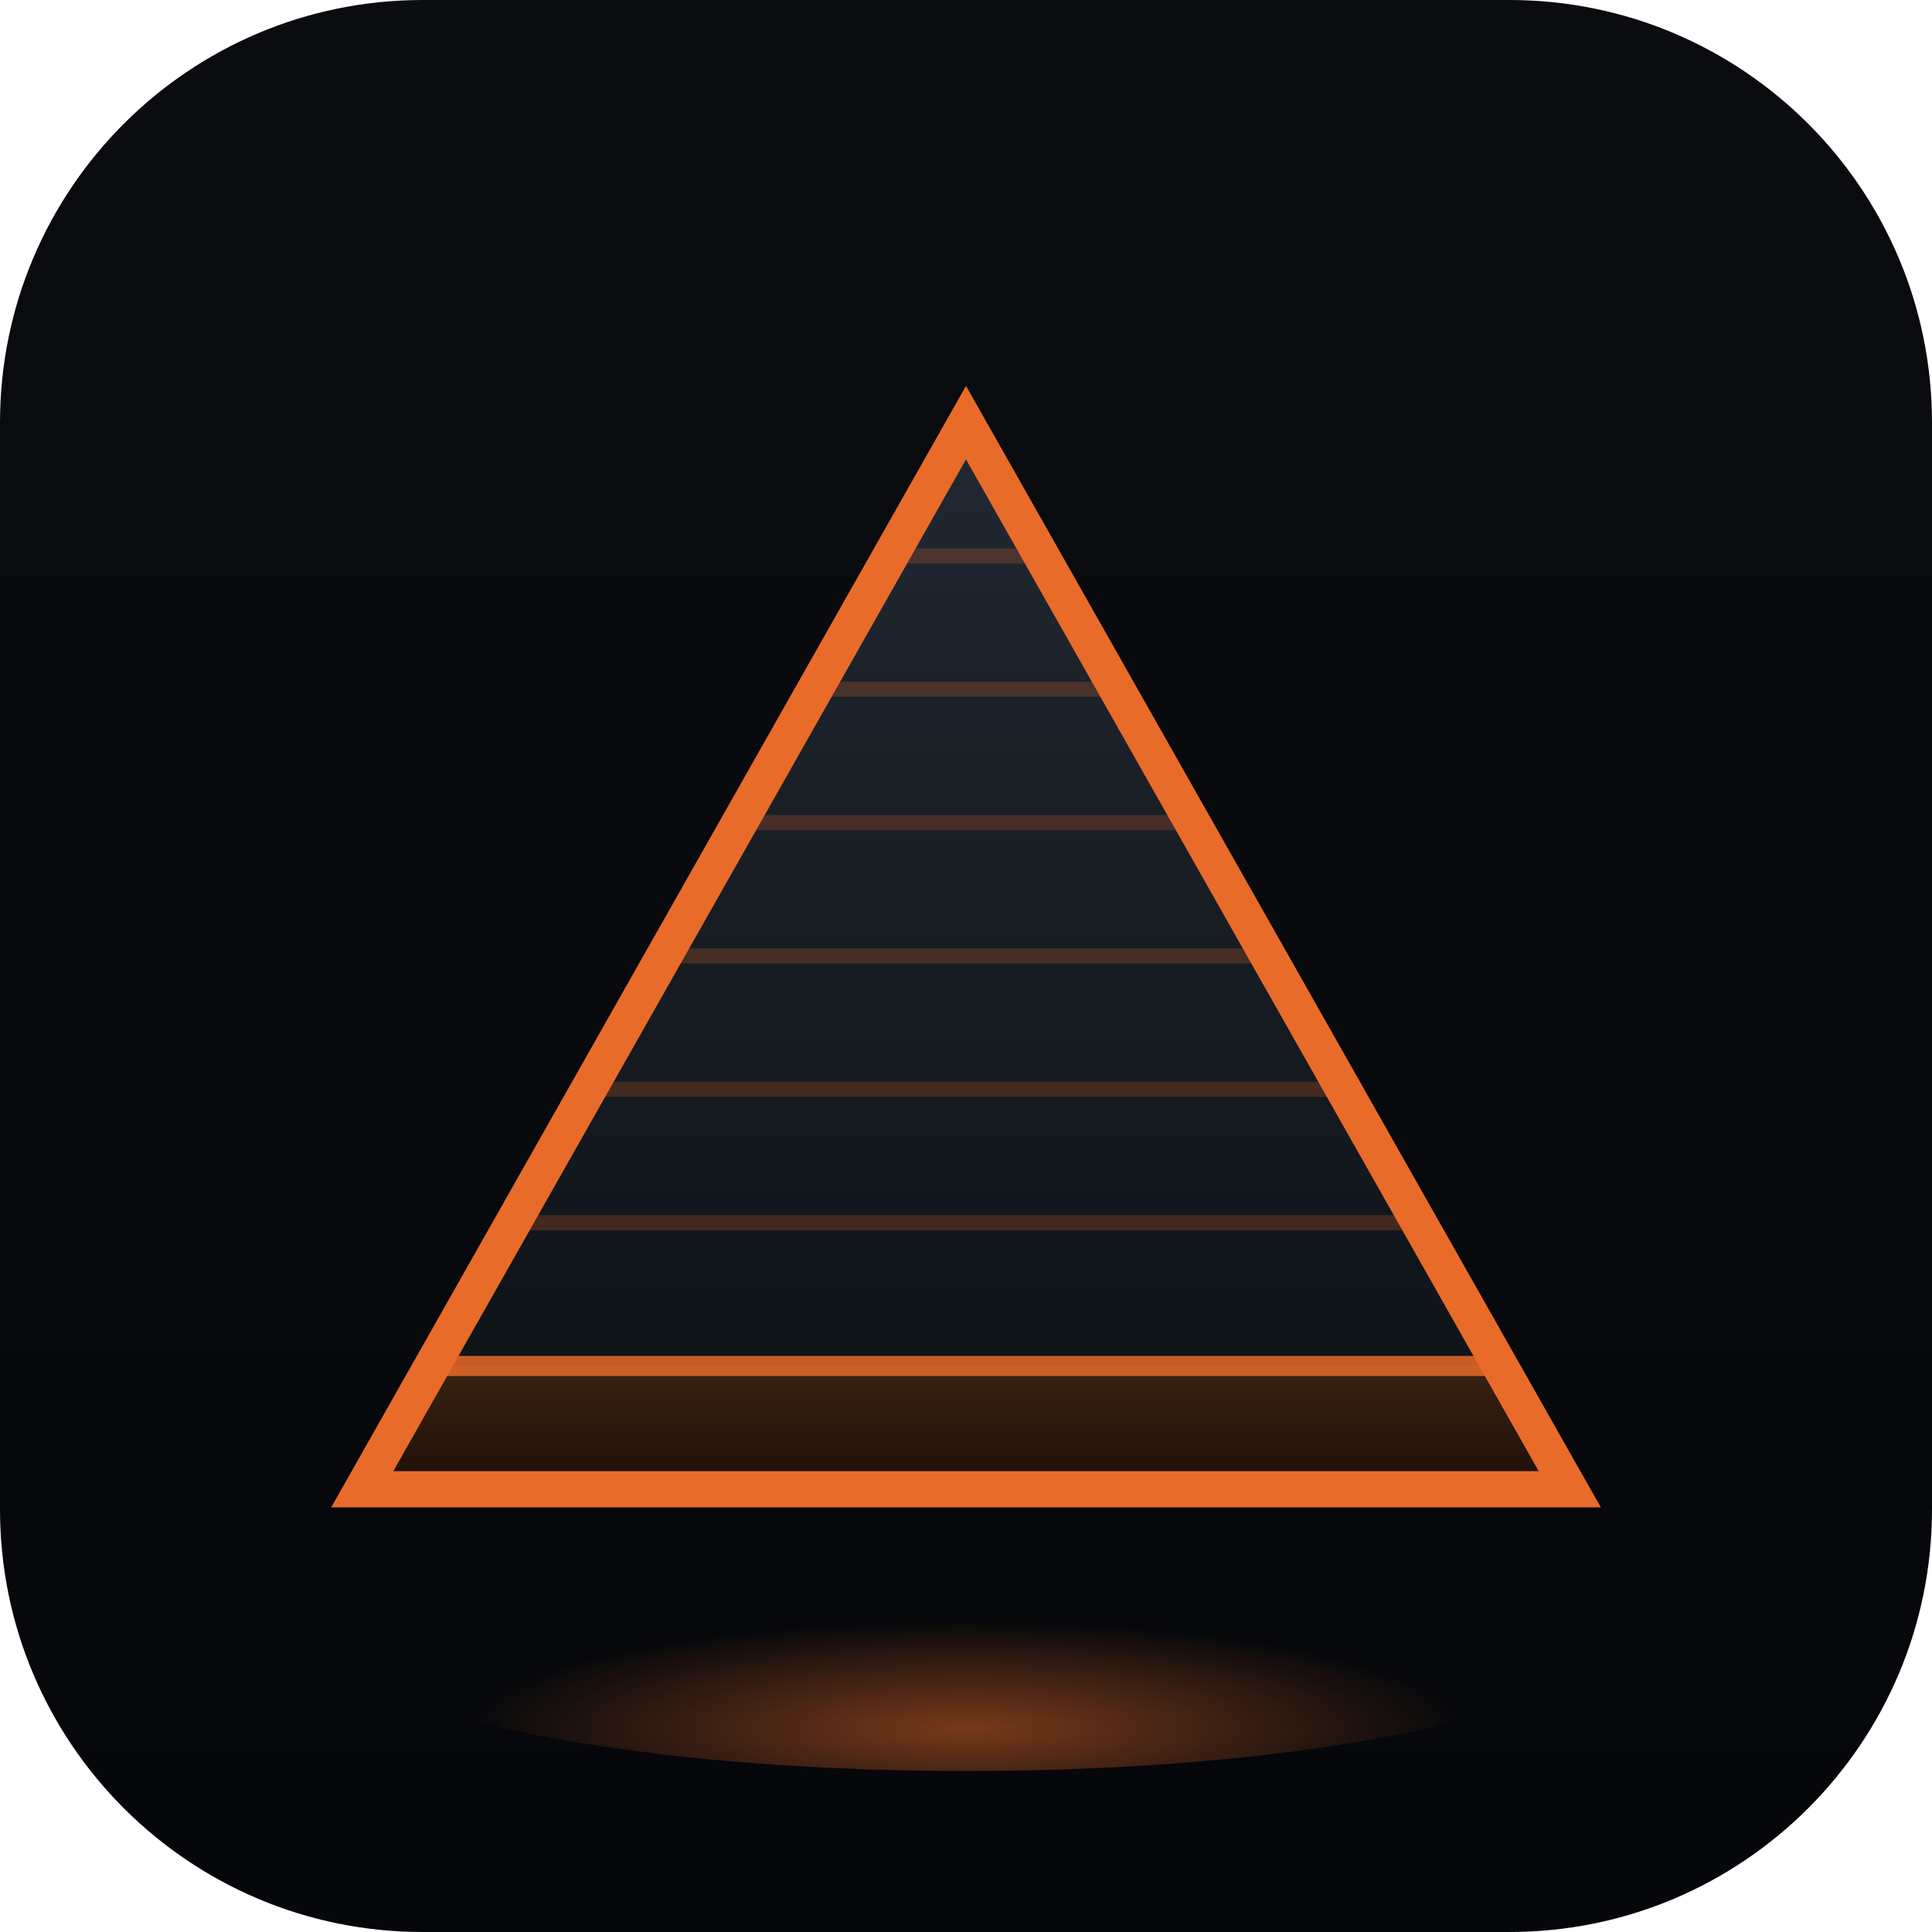
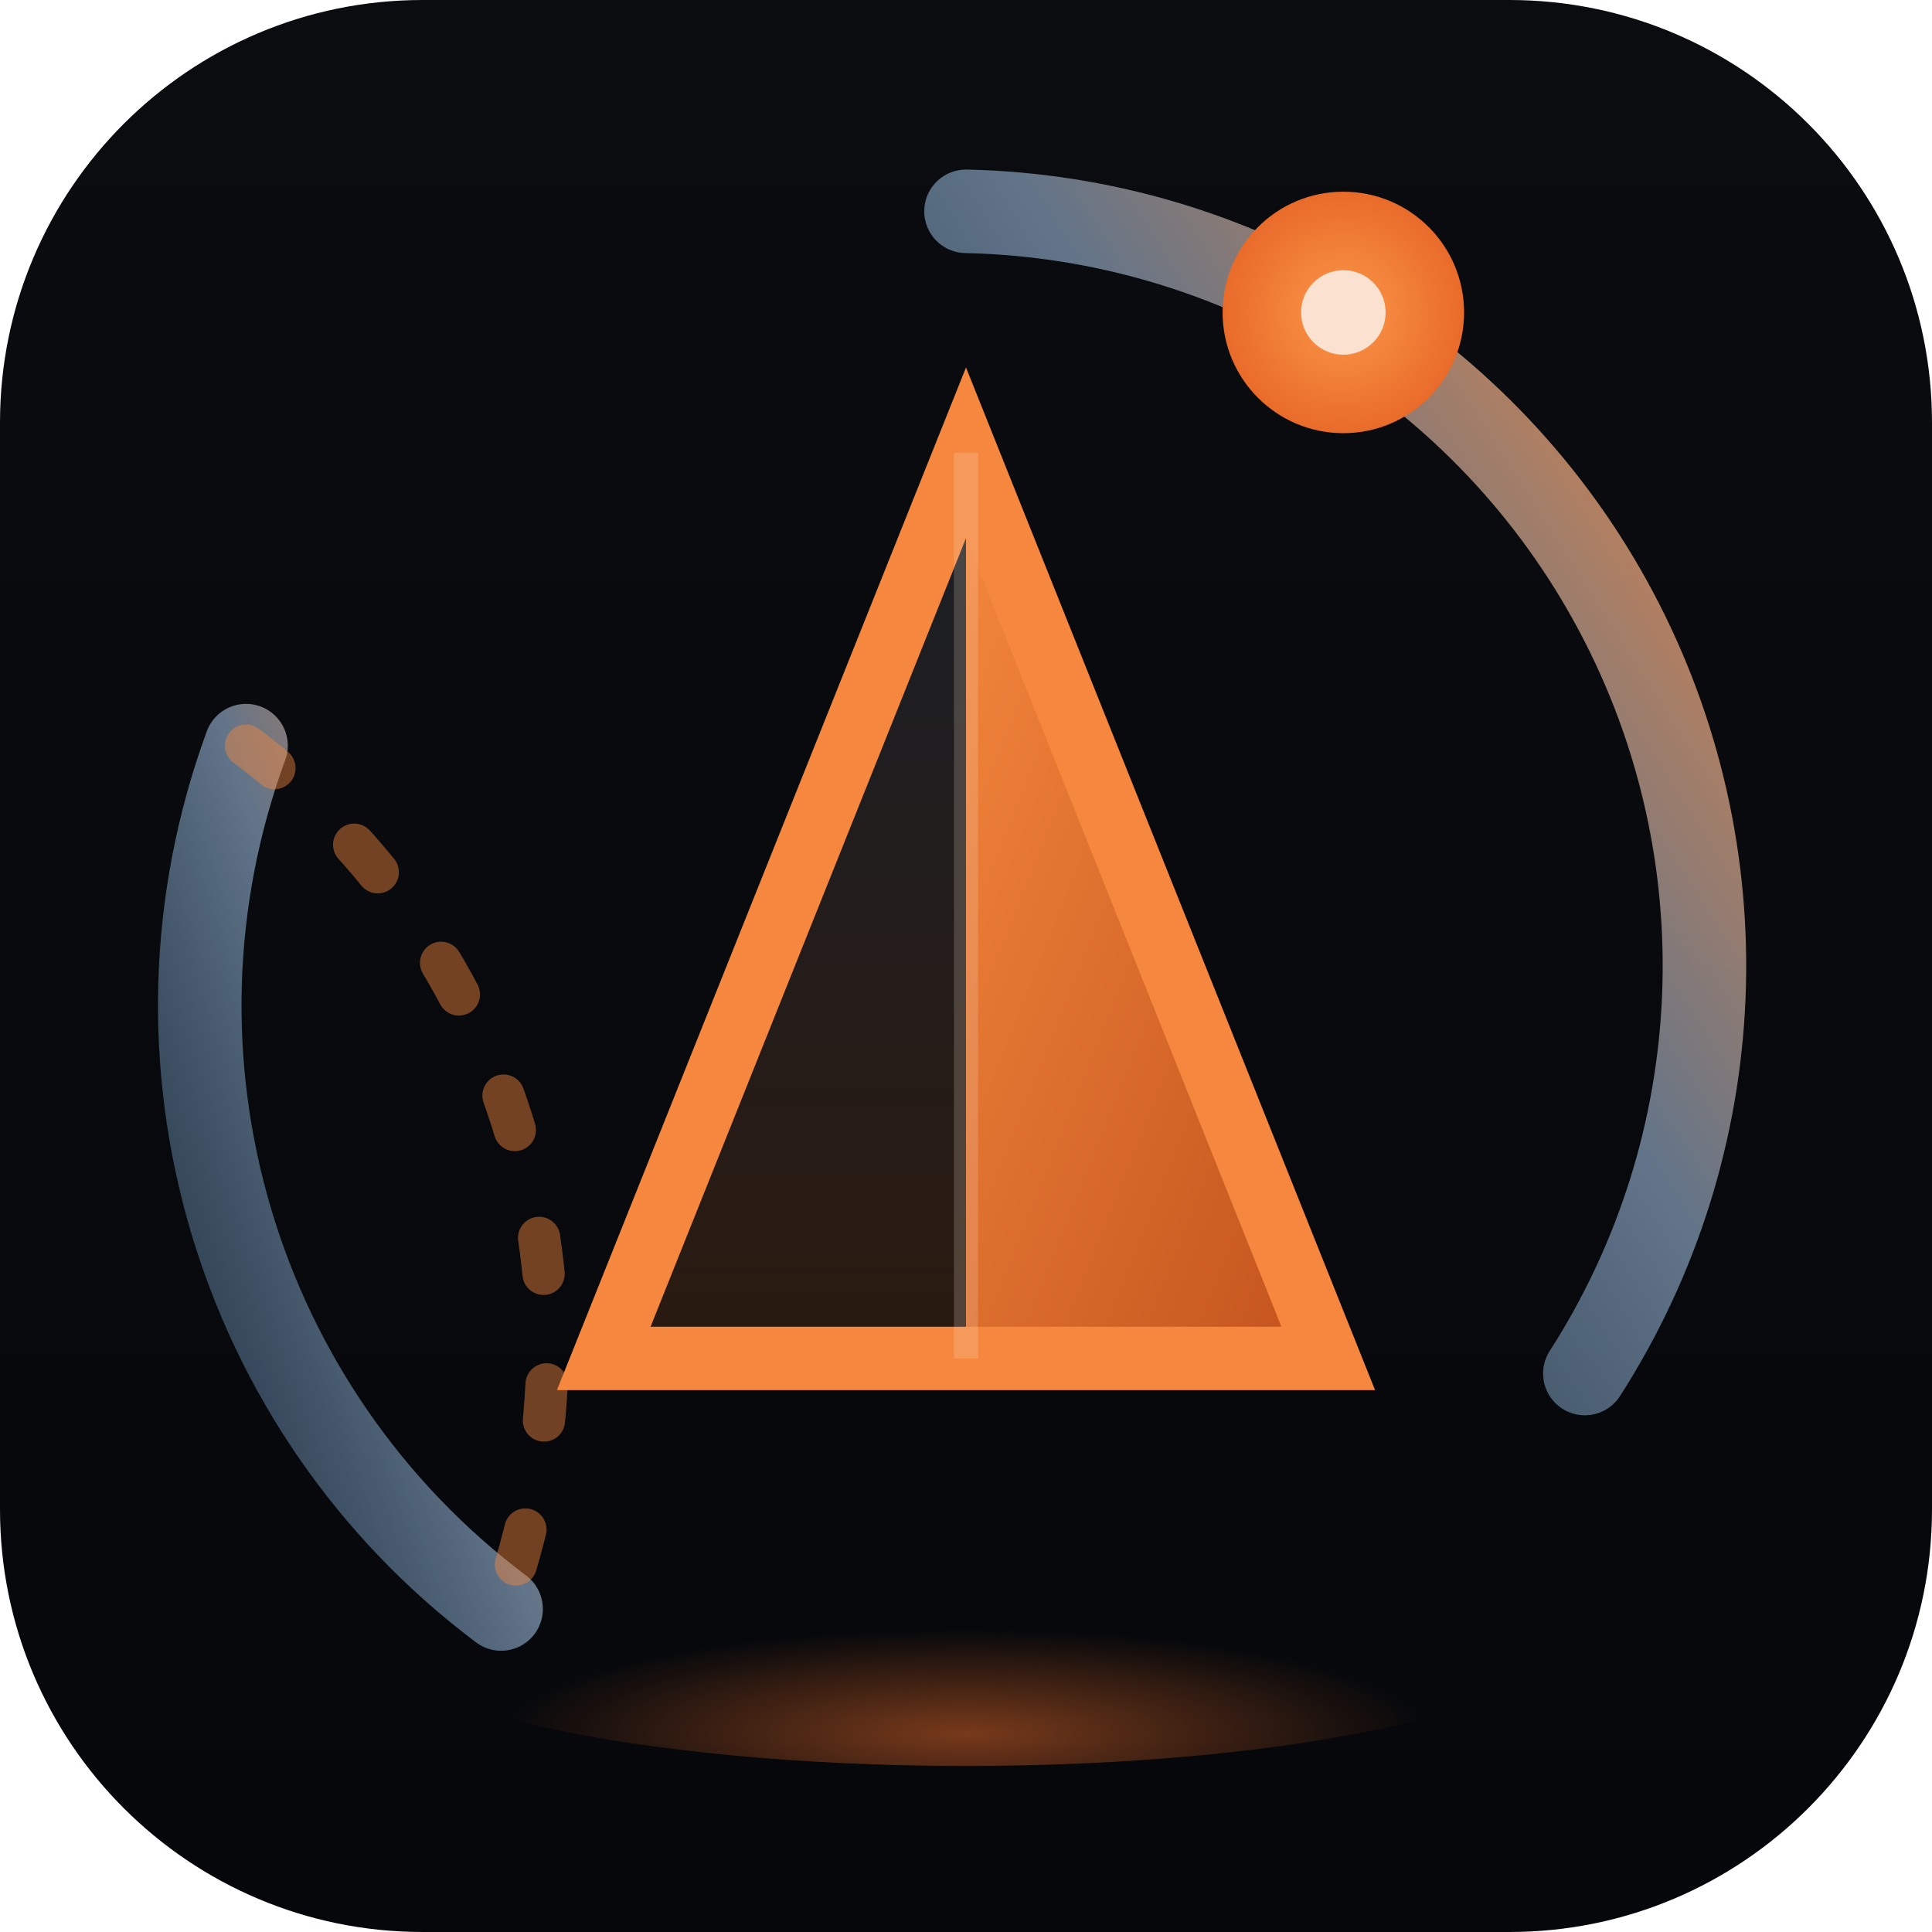
<svg xmlns="http://www.w3.org/2000/svg" width="192" height="192" viewBox="0 0 192 192" role="img" aria-label="Ashlr Stack">
  <defs>
    <linearGradient id="bg" x1="0" y1="0" x2="0" y2="1">
      <stop offset="0%" stop-color="#0a0c10" />
      <stop offset="100%" stop-color="#05070a" />
    </linearGradient>
-     <linearGradient id="steel" x1="0" x2="0" y1="0" y2="1">
-       <stop offset="0%" stop-color="#2a3340" />
-       <stop offset="60%" stop-color="#1a1f26" />
-       <stop offset="100%" stop-color="#0f1419" />
+     <linearGradient id="ring" x1="0" y1="1" x2="1" y2="0">
+       <stop offset="0%" stop-color="#39556f" stop-opacity="0.55" />
+       <stop offset="55%" stop-color="#6b8097" stop-opacity="0.9" />
+       <stop offset="100%" stop-color="#f5883e" />
    </linearGradient>
-     <linearGradient id="phantom" x1="0" x2="0" y1="0" y2="1">
-       <stop offset="0%" stop-color="#3a2212" />
-       <stop offset="100%" stop-color="#1a0e08" />
+     <linearGradient id="facet" x1="0" y1="0" x2="1" y2="1">
+       <stop offset="0%" stop-color="#f5883e" />
+       <stop offset="100%" stop-color="#c2521c" />
    </linearGradient>
-     <radialGradient id="glow" cx="50%" cy="85%" r="55%">
+     <linearGradient id="shadow" x1="0" y1="0" x2="0" y2="1">
+       <stop offset="0%" stop-color="#1a1f26" />
+       <stop offset="100%" stop-color="#2a1a10" />
+     </linearGradient>
+     <radialGradient id="glow" cx="50%" cy="88%" r="55%">
      <stop offset="0%" stop-color="#e96b2a" stop-opacity="0.5" />
      <stop offset="70%" stop-color="#e96b2a" stop-opacity="0" />
    </radialGradient>
-     <clipPath id="tri">
-       <path d="M96 42 L156 148 L36 148 Z" />
-     </clipPath>
+     <radialGradient id="sat" cx="50%" cy="50%" r="50%">
+       <stop offset="0%" stop-color="#fbe1cf" />
+       <stop offset="35%" stop-color="#f5883e" />
+       <stop offset="100%" stop-color="#e96b2a" />
+     </radialGradient>
  </defs>
  <rect width="192" height="192" rx="42" fill="url(#bg)" />
-   <ellipse cx="96" cy="162" rx="64" ry="14" fill="url(#glow)" />
-   <g clip-path="url(#tri)">
-     <rect x="0" y="0" width="192" height="135" fill="url(#steel)" />
-     <rect x="0" y="135.75" width="192" height="13" fill="url(#phantom)" />
-     <line x1="0" x2="192" y1="55.25" y2="55.25" stroke="#e96b2a" stroke-width="1.5" stroke-opacity="0.22" />
-     <line x1="0" x2="192" y1="68.5" y2="68.5" stroke="#e96b2a" stroke-width="1.5" stroke-opacity="0.22" />
-     <line x1="0" x2="192" y1="81.75" y2="81.75" stroke="#e96b2a" stroke-width="1.5" stroke-opacity="0.22" />
-     <line x1="0" x2="192" y1="95" y2="95" stroke="#e96b2a" stroke-width="1.5" stroke-opacity="0.22" />
-     <line x1="0" x2="192" y1="108.25" y2="108.25" stroke="#e96b2a" stroke-width="1.5" stroke-opacity="0.22" />
-     <line x1="0" x2="192" y1="121.5" y2="121.5" stroke="#e96b2a" stroke-width="1.5" stroke-opacity="0.22" />
-     <line x1="0" x2="192" y1="135.75" y2="135.75" stroke="#e96b2a" stroke-width="2" stroke-opacity="0.85" />
-   </g>
-   <path d="M96 42 L156 148 L36 148 Z" fill="none" stroke="#e96b2a" stroke-width="3.6" stroke-linejoin="miter" />
+   <ellipse cx="96" cy="162" rx="60" ry="13.5" fill="url(#glow)" />
+   <path d="M 96 21 A 75 75 0 0 1 157.5 136.5" stroke="url(#ring)" stroke-width="8.3" stroke-linecap="round" fill="none" />
+   <path d="M 49.8 159.9 A 75 75 0 0 1 24.45 74.1" stroke="url(#ring)" stroke-width="8.3" stroke-linecap="round" fill="none" />
+   <path d="M 24.45 74.1 A 75 75 0 0 1 49.8 159.9" stroke="#f5883e" stroke-opacity="0.45" stroke-width="4.2" stroke-dasharray="3.6 11" stroke-linecap="round" fill="none" />
+   <path d="M 96 45 L 96 135 L 60 135 Z" fill="url(#shadow)" />
+   <path d="M 96 45 L 132 135 L 96 135 Z" fill="url(#facet)" />
+   <path d="M 96 45 L 132 135 L 60 135 Z" fill="none" stroke="#f5883e" stroke-width="6.3" stroke-linejoin="miter" />
+   <line x1="96" y1="45" x2="96" y2="135" stroke="#fbe1cf" stroke-opacity="0.2" stroke-width="2.4" />
+   <circle cx="133.5" cy="31.05" r="12" fill="url(#sat)" />
+   <circle cx="133.5" cy="31.05" r="4.2" fill="#fbe1cf" />
</svg>
